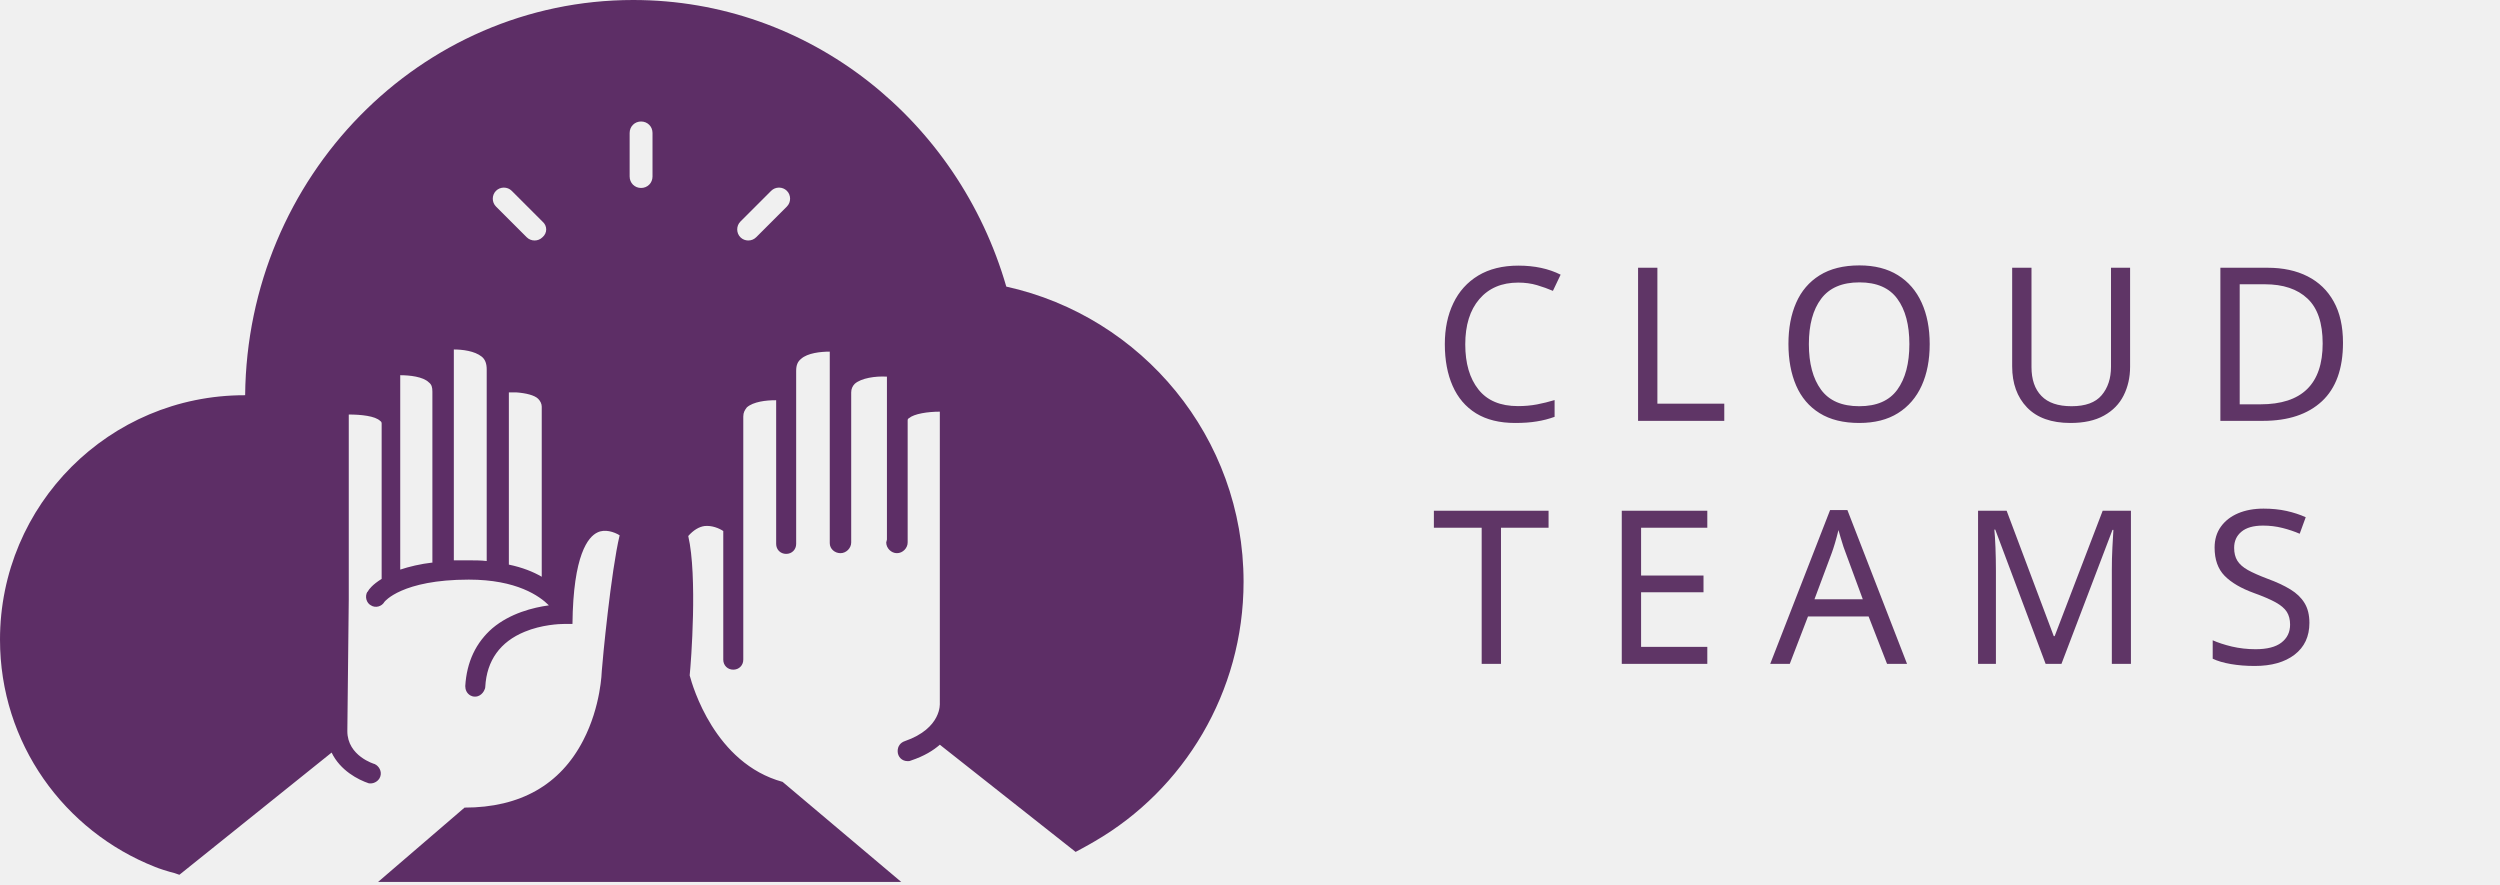
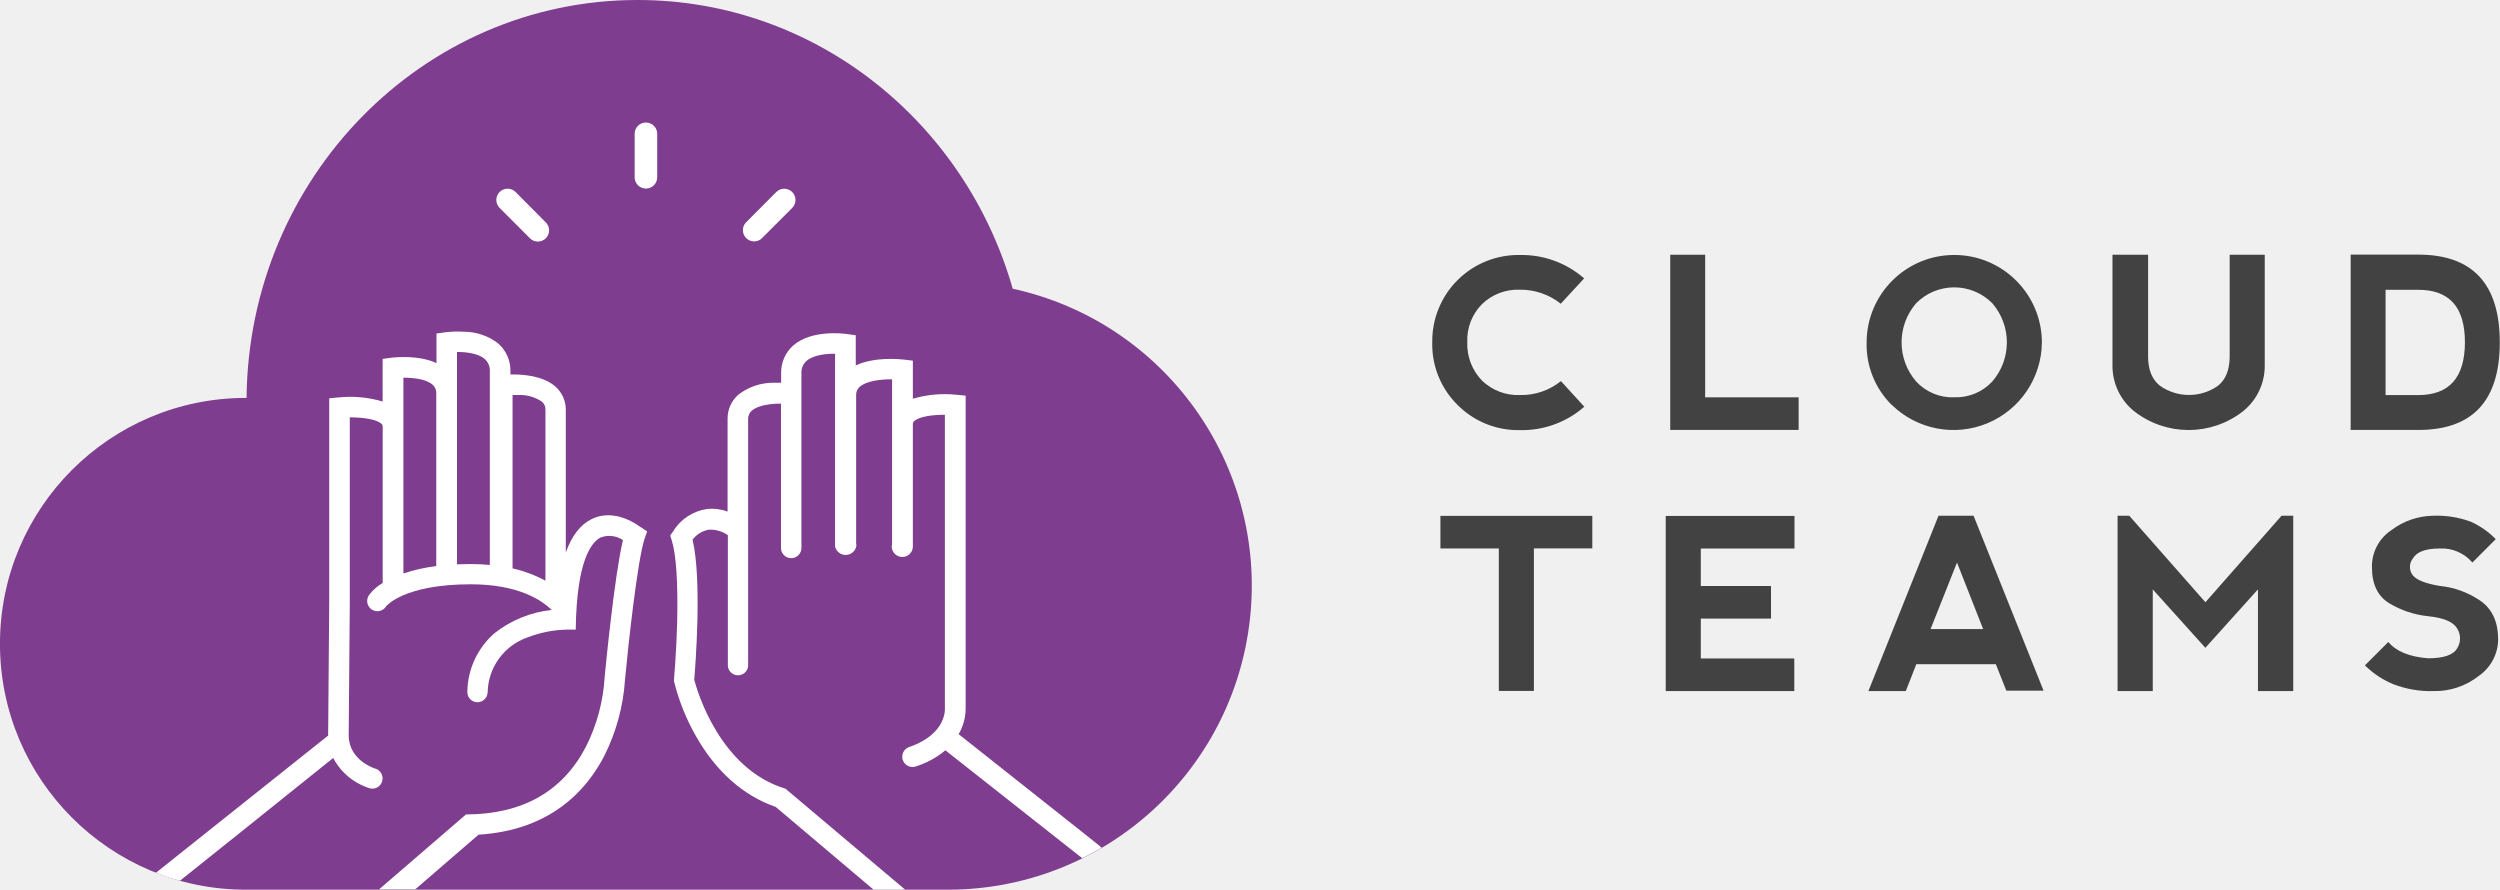
- <svg xmlns="http://www.w3.org/2000/svg" version="1.1" id="Layer_1" x="0px" y="0px" viewBox="0 0 349.8 123.7" style="enable-background:new 0 0 349.8 123.7;" xml:space="preserve">
-   <style type="text/css">
- 	.st0{fill:#5F3566;}
- 	.st1{font-family:'nevis-Bold';}
- 	.st2{font-size:30px;}
- 	.st3{letter-spacing:7;}
- 	.st4{fill:#5D2E66;}
- 	.st5{fill:#FFFFFF;}
- </style>
-   <g>
-     <text transform="matrix(1 0 0 1 200.3317 58.8849)">
-       <tspan x="0" y="0" class="st0 st1 st2 st3">CLOUD</tspan>
-       <tspan x="0" y="34" class="st0 st1 st2 st3">TEAMS</tspan>
-     </text>
-     <path class="st4" d="M174,81.4c0-20.2-14.2-37.1-33.2-41.3C134.1,16.9,113.3,0,88.6,0c-29.8,0-54,24.7-54.3,55.3c0,0-0.1,0-0.1,0   C15.3,55.3,0,70.6,0,89.5c0,14.5,9,26.8,21.7,31.8l0,0c0,0,0.7,0.3,2.1,0.7c0.4,0.1,0.8,0.2,1.3,0.4c0.1-0.1,16.1-12.9,21.3-17.1   c1.2,2.5,3.7,3.8,5.2,4.3l0,0c0.6,0.1,1.2-0.2,1.5-0.7c0.4-0.7,0.1-1.5-0.5-1.9c-0.1,0-0.1-0.1-0.2-0.1l0,0c0,0-3.8-1.1-3.8-4.6   l0.2-18.5h0V58c1.7,0,3.7,0.2,4.4,0.9c0.2,0.1,0.2,0.3,0.2,0.4V81c-1.3,0.8-1.8,1.5-1.9,1.7l0,0c0,0,0,0.1-0.1,0.1   c-0.4,0.7-0.1,1.6,0.5,1.9c0.6,0.4,1.5,0.2,1.9-0.5l0,0c0,0,0,0,0,0c0,0,2.4-3.1,11.8-3.1c6.7,0,9.9,2.3,11.2,3.6   c-2.2,0.3-5.4,1.1-7.9,3.2c-2.3,2-3.6,4.7-3.8,8.1l0,0c0,0.5,0.2,1,0.7,1.3c0.7,0.4,1.5,0.1,1.9-0.6c0.1-0.2,0.2-0.4,0.2-0.6l0,0   c0.2-3.7,2.1-6.3,5.5-7.7c2.4-1,4.9-1.1,5.6-1.1l1.1,0c0.1-9.7,2.2-12.2,3.5-12.8c1-0.5,2.3-0.1,3.1,0.4c-1.2,5-2.4,17.5-2.5,19h0   c0,0-0.1,4.9-2.6,9.7c-3.2,6.2-8.8,9.4-16.6,9.4l0,0l0,0c0,0,0,0,0,0l0,0l-12.1,10.4h70.9h2.3l-16.6-14l0,0c0,0,0,0,0,0l0,0l0,0   C100,106.8,96.9,96,96.5,94.5c0.2-1.9,1.1-13.9-0.2-19.5c0.7-0.8,1.5-1.3,2.3-1.4c1-0.1,2,0.3,2.6,0.7v18h0c0,0,0,0,0,0   c0,0.8,0.6,1.4,1.4,1.4c0.8,0,1.4-0.6,1.4-1.4c0,0,0,0,0,0h0v-34c0-0.6,0.2-0.9,0.5-1.3c0.9-0.8,2.7-1,4-1c0,0,0,0,0.1,0v19.9h0   c0,0.1,0,0.1,0,0.2c0,0.8,0.6,1.4,1.4,1.4c0.8,0,1.4-0.6,1.4-1.4c0-0.1,0-0.1,0-0.2h0V53.4v-1.5c0-0.8,0.2-1.3,0.7-1.7   c0.9-0.8,2.7-1,4-1v26.8h0c0,0.8,0.7,1.4,1.5,1.4c0.8,0,1.5-0.7,1.5-1.5c0-0.1,0-0.2,0-0.3V54.9c0-0.5,0.2-0.9,0.5-1.2   c0.9-0.8,2.9-1.1,4.5-1v6.2v16.6c0,0.1-0.1,0.3-0.1,0.4c0,0.8,0.7,1.5,1.5,1.5c0.8,0,1.5-0.7,1.5-1.5c0-0.1,0-0.2,0-0.3V58.9   c0-0.2,0-0.3,0.2-0.4c0.7-0.6,2.6-0.9,4.3-0.9v20.1h0v20.6l0,0.1c0,0,0.3,3.5-4.9,5.3c-0.6,0.2-1,0.7-1,1.4c0,0.8,0.6,1.4,1.4,1.4   c0.2,0,0.3,0,0.5-0.1c1.8-0.6,3.1-1.4,4-2.2l19,15c0,0,1.7-0.9,2.7-1.5c0,0,0,0,0,0C165.6,110.5,174,96.9,174,81.4z M60.6,78.7   c-1.8,0.2-3.4,0.6-4.6,1V59.3v-6.8c1.3,0,3.2,0.2,4,1c0.4,0.3,0.5,0.7,0.5,1.3V78.7z M68.1,78.5c-0.8-0.1-1.7-0.1-2.7-0.1   c-0.7,0-1.3,0-1.9,0V48.9c1.2,0,2.9,0.2,3.9,1c0.5,0.4,0.7,1,0.7,1.8V78.5z M75.8,80.7c-1.2-0.7-2.7-1.3-4.6-1.7V54.9   c0.3,0,0.6,0,1,0c1.4,0.1,2.6,0.4,3.1,0.9c0.3,0.3,0.5,0.7,0.5,1.1V80.7z M75.9,33.2c-0.6,0.6-1.6,0.6-2.2,0l-4.3-4.3   c-0.6-0.6-0.6-1.6,0-2.2s1.6-0.6,2.2,0l4.3,4.3C76.6,31.6,76.6,32.6,75.9,33.2z M91.3,24.7c0,0.9-0.7,1.6-1.6,1.6s-1.6-0.7-1.6-1.6   v-6.1c0-0.9,0.7-1.6,1.6-1.6s1.6,0.7,1.6,1.6V24.7z M110.1,28.9l-4.3,4.3c-0.6,0.6-1.6,0.6-2.2,0c-0.6-0.6-0.6-1.6,0-2.2l4.3-4.3   c0.6-0.6,1.6-0.6,2.2,0C110.7,27.3,110.7,28.3,110.1,28.9z" />
-   </g>
+ <svg xmlns="http://www.w3.org/2000/svg" viewBox="0 0 459.71 163.59">
+   <path d="M268 74.44a15.62 15.62 0 0 1-4.63-11.55 15.83 15.83 0 0 1 16.09-16 17.44 17.44 0 0 1 11.84 4.3l-4.3 4.66a11.88 11.88 0 0 0-7.54-2.58 9.46 9.46 0 0 0-7 2.71 9.37 9.37 0 0 0-2.65 6.88 9.66 9.66 0 0 0 2.72 7.14 9.51 9.51 0 0 0 7 2.64 11.55 11.55 0 0 0 7.5-2.56l4.3 4.71a17.38 17.38 0 0 1-11.84 4.3A15.68 15.68 0 0 1 268 74.44zm45.55-27.6v26.22h17.19v6h-23.61V46.84h6.45zm34.28 27.6A15.61 15.61 0 0 1 343.24 63a16.11 16.11 0 1 1 32.23 0 16.25 16.25 0 0 1-27.61 11.44zm11.52-1.39a9.05 9.05 0 0 0 7-2.9 11 11 0 0 0 0-14.39 9.85 9.85 0 0 0-14 0 11 11 0 0 0 0 14.39 9.1 9.1 0 0 0 7.03 2.91zM395 46.84v18.7q0 3.65 2.15 5.37a9.25 9.25 0 0 0 10.74 0q2.11-1.72 2.11-5.37v-18.7h6.45v20.41a10.68 10.68 0 0 1-4 8.38 16.24 16.24 0 0 1-20 0 10.67 10.67 0 0 1-4-8.38V46.84H395zm37.25 32.23V46.82h12.42q15 0 15 16.13t-15 16.11h-12.41zm12.42-6.42q8.57 0 8.59-9.69t-8.59-9.67h-6v19.36h6zM292.8 94.84v6h-10.74v26.21h-6.45v-26.19h-10.74v-6h27.93zm13.5 32.23v-32.2h23.68v6h-17.23v6.88h12.91v6h-12.91v7.33h17.19v6h-23.63zm37.27 0l12.89-32.23h6.45L375.78 127h-6.85l-1.93-4.87h-14.62l-1.93 4.94h-6.87zm16.29-23.63L355 115.68h9.67zm29.53 23.63V94.84h2.15l14 15.9 14-15.9h2.15v32.23h-6.49v-18.69l-9.67 10.74-9.67-10.74v18.69h-6.45zm64.92-31.15a15 15 0 0 1 4.62 3.22l-4.3 4.3a7.4 7.4 0 0 0-6-2.58q-3.87 0-4.94 1.83a2.51 2.51 0 0 0 0 3.12q1.07 1.29 4.94 1.93a16 16 0 0 1 7.41 2.69q3.33 2.26 3.33 7.2a8.26 8.26 0 0 1-3.56 6.66 13 13 0 0 1-8.28 2.79 19.08 19.08 0 0 1-7.5-1.29 16.24 16.24 0 0 1-5.16-3.44l4.3-4.3q2.15 2.58 7.3 3 4.3 0 5.36-1.83a3.4 3.4 0 0 0 0-3.65q-1.06-1.83-5.36-2.26a17.32 17.32 0 0 1-7.09-2.36q-3.22-1.93-3.22-6.66a8 8 0 0 1 3.66-6.86 12.9 12.9 0 0 1 7.53-2.59 18 18 0 0 1 6.96 1.08z" fill="#424242" />
+   <path d="M186.22 53.09C177.47 22.41 149.9 0 117.23 0c-39.47 0-71.5 32.69-71.89 73.17h-.13a45.21 45.21 0 0 0 0 90.43h129a55.9 55.9 0 0 0 12.01-110.51z" fill="#7e3d8e" />
+   <path d="M117.76 96.91c-3.09-2.24-6.37-2.77-9-1.44-2.05 1-3.62 3.06-4.72 6.12V75.42a5.64 5.64 0 0 0-1.91-4.34c-2.28-2-6-2.27-8.27-2.22v-.51a6.63 6.63 0 0 0-2.24-5.19A10.35 10.35 0 0 0 85.33 61a18.71 18.71 0 0 0-3.45.1l-1.62.23v5.44c-3.3-1.54-7.67-1.06-8.24-1l-1.66.23v7.83a21 21 0 0 0-8.11-.75l-1.71.16v37.23l-.2 24.79-31.66 25.22a34.31 34.31 0 0 0 4.41 1.47c.15-.09 21.27-17 28.18-22.57a11.4 11.4 0 0 0 6.89 5.62 1.89 1.89 0 0 0 1.25-3.5l-.24-.11c-.05 0-5-1.45-5.05-6.13l.2-24.42v-34.1c2.21 0 4.84.3 5.79 1.17a.65.65 0 0 1 .26.55v28.74a8.34 8.34 0 0 0-2.51 2.22l-.07.12a1.86 1.86 0 0 0 3.21 1.95s3.18-4.05 15.57-4.05c8.84 0 13.13 3 14.88 4.72a20.39 20.39 0 0 0-10.51 4.27 14.49 14.49 0 0 0-5 10.73 1.86 1.86 0 0 0 3.49 1 1.89 1.89 0 0 0 .24-.81A10.91 10.91 0 0 1 97 117.21a21.43 21.43 0 0 1 7.43-1.44h1.44c.16-12.83 2.94-16.12 4.58-16.94a4.52 4.52 0 0 1 4.1.48c-1.56 6.56-3.17 23.17-3.36 25.15a32.76 32.76 0 0 1-3.45 12.86c-4.27 8.22-11.67 12.41-22 12.44h-.05l-16 13.79h6.65L88 153.48c13.29-.8 19.91-8.23 23.14-14.53a36.42 36.42 0 0 0 3.79-14c.55-5.89 2.27-21.84 3.59-25.86l.48-1.37-1.17-.79zm-37.58 7.19a30.81 30.81 0 0 0-6 1.35v-36c1.75 0 4.17.23 5.35 1.28a2 2 0 0 1 .69 1.67v31.7zm9.89-.22c-1.11-.1-2.28-.16-3.53-.16q-1.31 0-2.51.05V64.72c1.64 0 3.88.23 5.1 1.29a2.86 2.86 0 0 1 .94 2.34v35.54zm10.18 2.88a23.43 23.43 0 0 0-6-2.24V72.63h1.27a7.24 7.24 0 0 1 4.14 1.23 1.87 1.87 0 0 1 .64 1.52v31.35zM118.77 22.53a2.07 2.07 0 0 0-2.07 2.07v8a2.07 2.07 0 0 0 4.15 0v-8a2.07 2.07 0 0 0-2.08-2.07zM97.54 43.91a2.07 2.07 0 0 0 2.93-2.91l-5.67-5.7a2.07 2.07 0 0 0-2.93 2.93zM140 43.91l5.67-5.67a2.07 2.07 0 0 0-2.93-2.93L137.08 41a2.07 2.07 0 0 0 2.92 2.91zM176.28 135a9.47 9.47 0 0 0 1.29-4.95v-57.3l-1.71-.16a20.52 20.52 0 0 0-8 .73v-7l-1.66-.2c-.62-.07-5.38-.57-8.84 1.08v-5.55l-1.62-.23c-.66-.09-6.51-.82-9.87 2.1a6.61 6.61 0 0 0-2.23 5.16v1.7h-1.47a10.47 10.47 0 0 0-6.38 2.18 5.82 5.82 0 0 0-2 4.5v17a8.47 8.47 0 0 0-3.79-.46 8.78 8.78 0 0 0-6.23 4.11l-.53.76.28.89c.83 2.63 1.17 7.86 1 15.12-.15 5.59-.58 10.41-.58 10.46v.29l.06.29a39.67 39.67 0 0 0 3.92 9.75c3.69 6.55 8.76 11.06 14.71 13.1l18 15.22h5.81L144.4 145h-.06c-12-3.68-16.13-17.92-16.68-20 .21-2.53 1.45-18.43-.31-25.76a4.73 4.73 0 0 1 3-1.84 5.67 5.67 0 0 1 3.49 1v23.77a1.87 1.87 0 1 0 3.73 0v-45a2 2 0 0 1 .69-1.67c1.16-1 3.52-1.28 5.26-1.28h.09v26.32a2 2 0 0 0 0 .22 1.88 1.88 0 1 0 3.76 0 2 2 0 0 0 0-.22V68.68a2.84 2.84 0 0 1 .93-2.31c1.26-1.09 3.57-1.34 5.25-1.32v35.42a2 2 0 0 0 3.93-.11 2 2 0 0 0-.05-.45V72.69a1.93 1.93 0 0 1 .66-1.57c1.21-1.07 3.84-1.39 5.95-1.37V100a1.94 1.94 0 1 0 3.82.52 1.9 1.9 0 0 0 0-.4V78a.67.67 0 0 1 .26-.57c.94-.86 3.46-1.17 5.63-1.16v54.05s.34 4.62-6.43 7a1.89 1.89 0 1 0 1.19 3.58 15.91 15.91 0 0 0 5.33-2.93L199 157.81s2.31-1.15 3.58-1.94c.03-.07-22.42-17.77-26.3-20.87z" fill="#fff" />
</svg>
